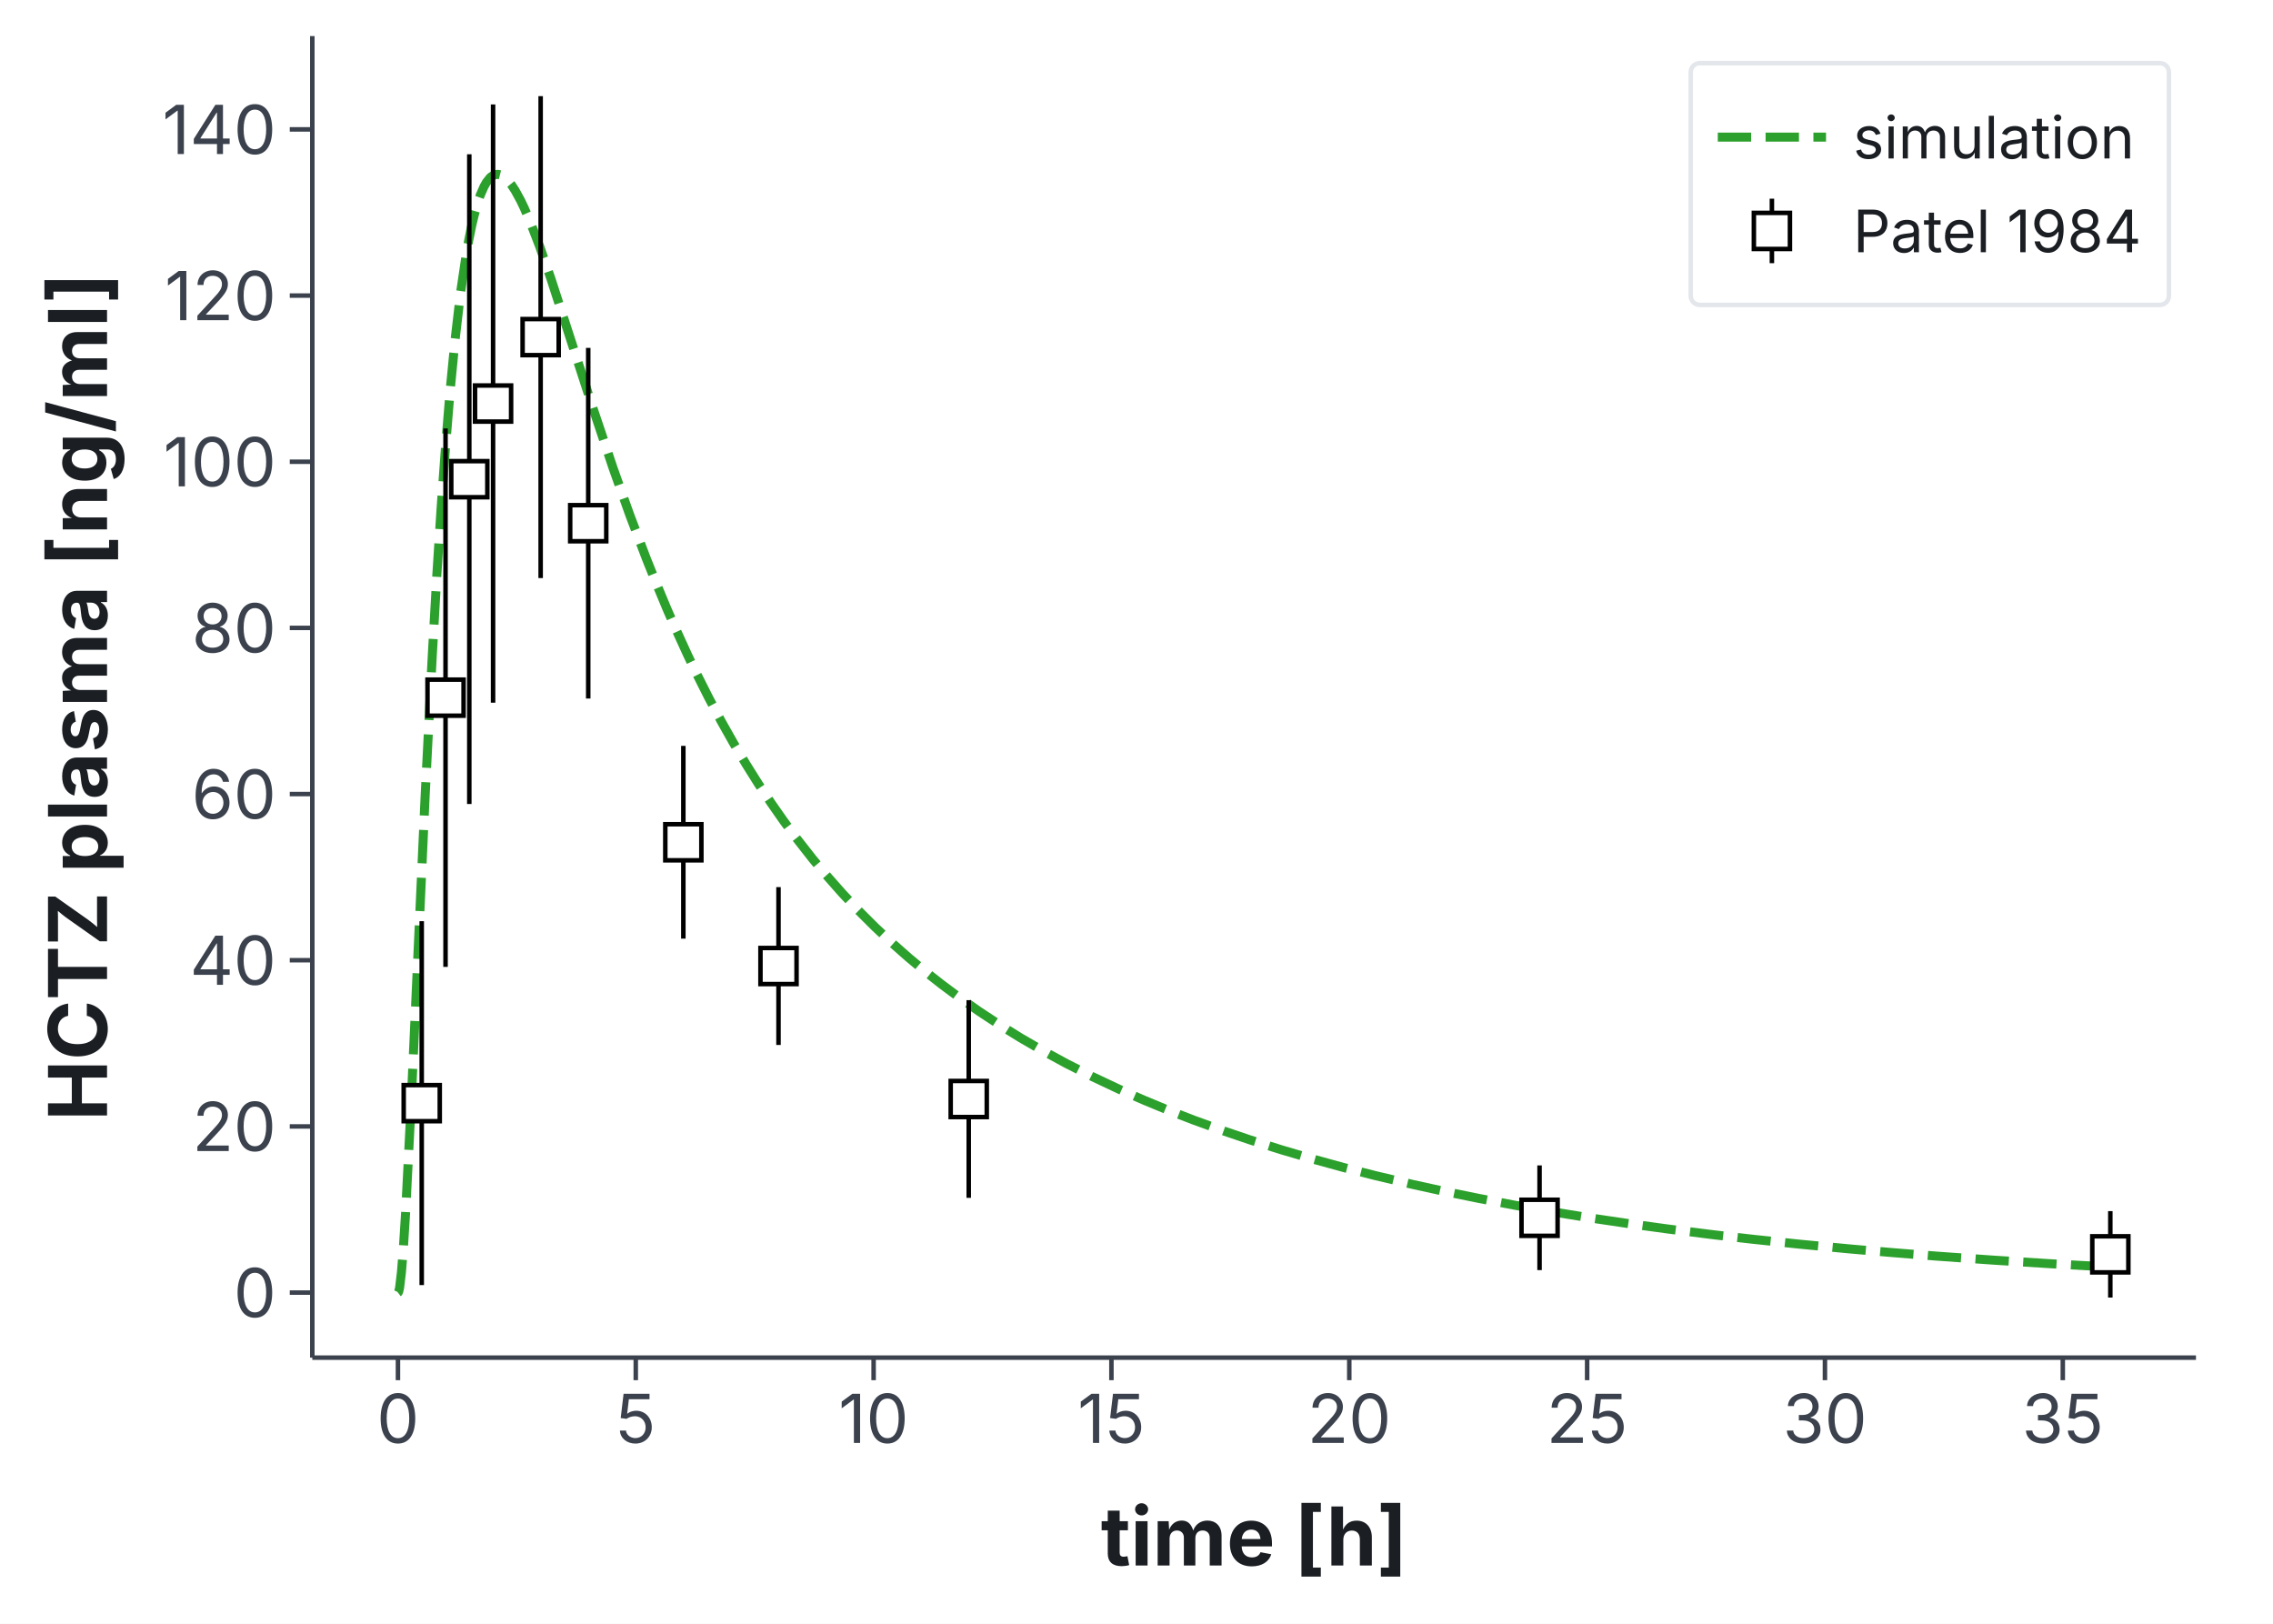
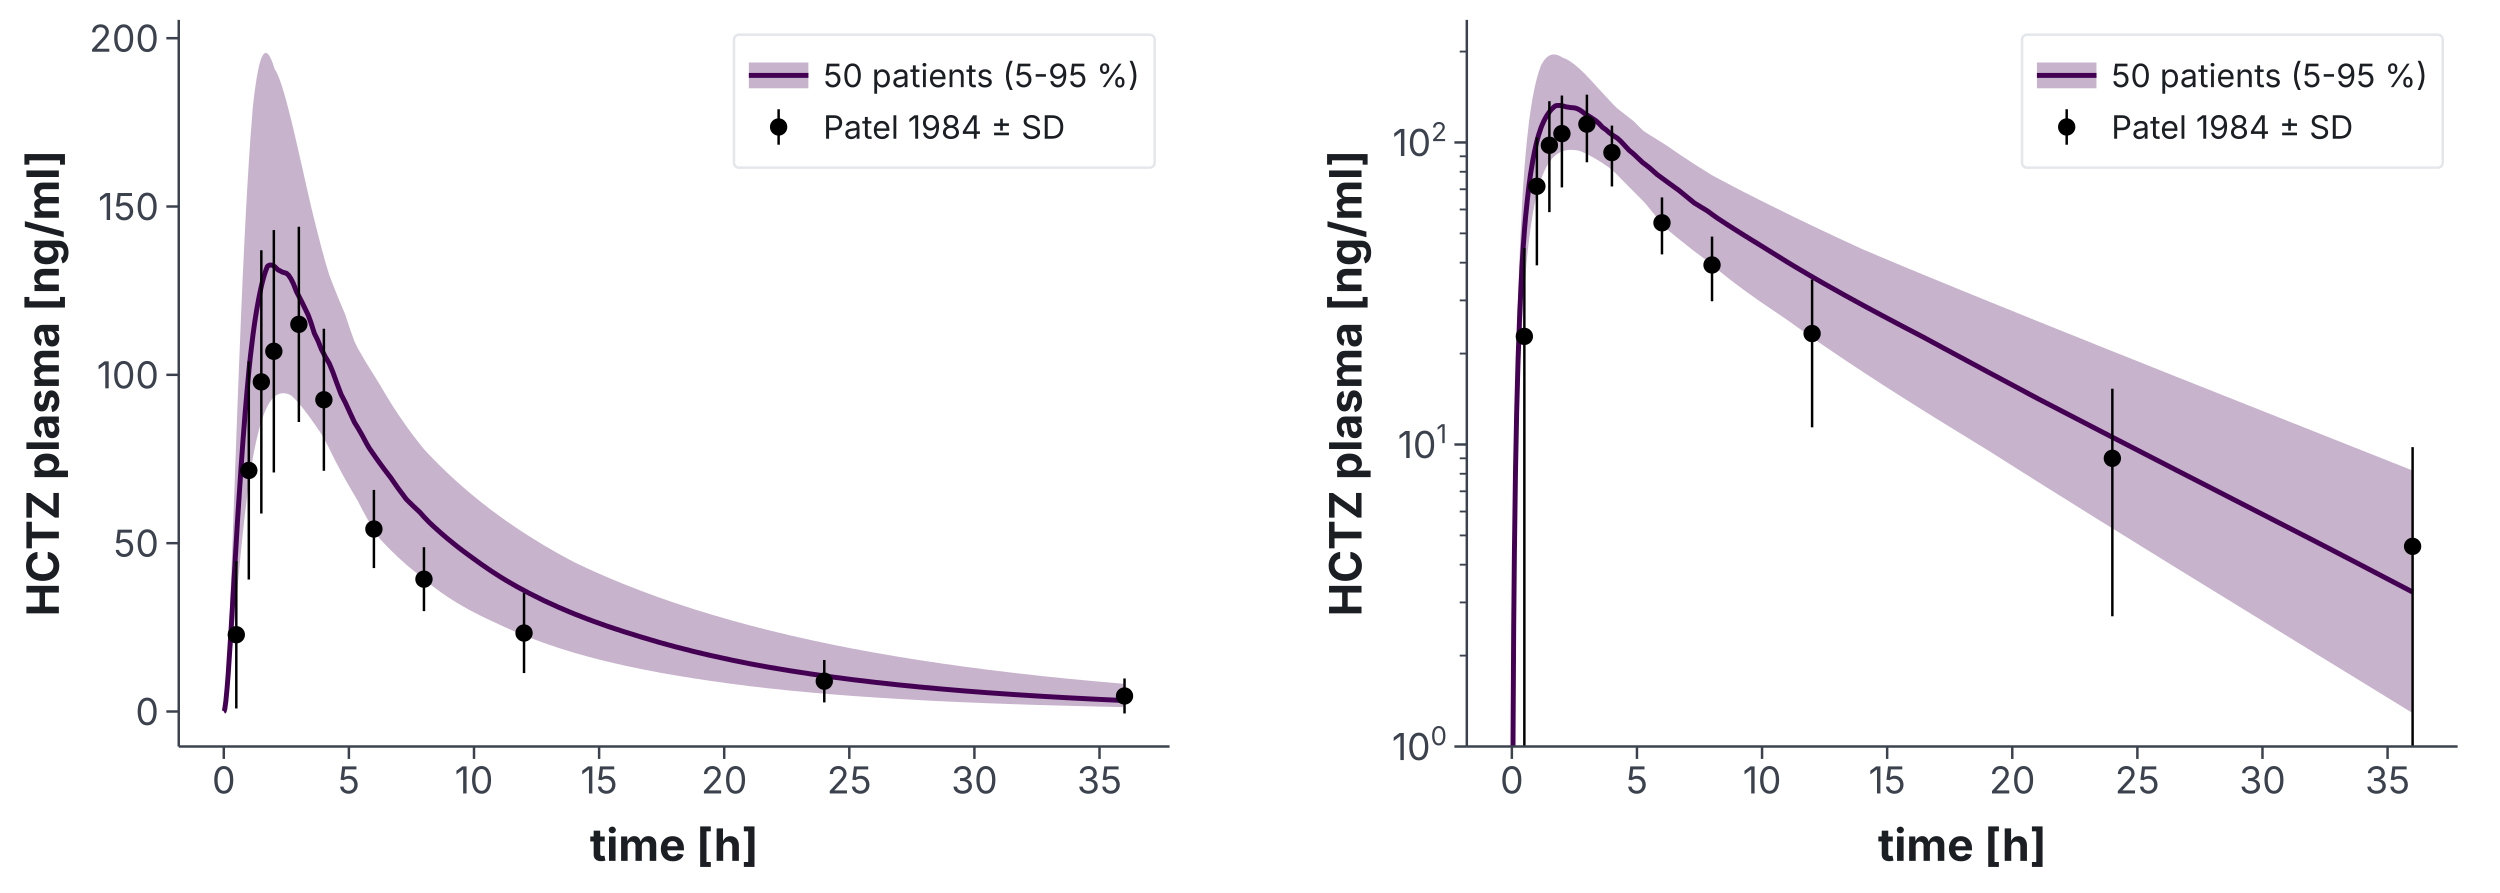
- <svg xmlns="http://www.w3.org/2000/svg" width="504" height="360" viewBox="0 0 504 360" class="sbmlsim-figure" role="img" font-family="Inter, -apple-system, BlinkMacSystemFont, 'Segoe UI', Roboto, Helvetica, Arial, sans-serif">
+ <svg xmlns="http://www.w3.org/2000/svg" width="1008" height="360" viewBox="0 0 1008 360" class="sbmlsim-figure" role="img" font-family="Inter, -apple-system, BlinkMacSystemFont, 'Segoe UI', Roboto, Helvetica, Arial, sans-serif">
  <defs>
-     <clipPath id="sbmlsim-038020f48c4f-p0-clip-0">
-       <rect x="61.25" y="0" width="417.66" height="293" />
+     <clipPath id="sbmlsim-1bb52bc0a82b-p0-clip-0">
+       <rect x="64.07" y="0" width="399.5" height="293" />
+     </clipPath>
+     <clipPath id="sbmlsim-1bb52bc0a82b-p1-clip-0">
+       <rect x="58.19" y="0" width="399.5" height="293" />
    </clipPath>
  </defs>
  <g class="charton-background">
-     <rect x="0" y="0" width="504" height="360" fill="#ffffff" />
+     <rect x="0" y="0" width="1008" height="360" fill="#ffffff" />
  </g>
-   <svg class="sbmlsim-plot" data-plot="p0" x="8" y="8" width="488" height="344" overflow="visible">
-     <g class="charton-plot" clip-path="url(#sbmlsim-038020f48c4f-p0-clip-0)">
-       <g class="sbmlsim-element sbmlsim-curve" data-element="e0" data-legend="simulation">
-         <g class="charton-mark charton-mark-path">
-           <path d="M80.24 278.58L80.32 278.52L80.42 278.31L80.61 277.46L81.01 274.07L81.43 268.88L81.93 260.98L83.14 237.22L86.28 168.21L87.83 137.71L88.87 119.32L89.82 104.47L90.77 91.28L91.83 78.37L92.9 67.38L94.14 56.76L95.39 48.34L95.92 45.33L96.63 41.85L97.17 39.61L97.97 36.77L98.51 35.22L99.32 33.37L99.86 32.42L100.66 31.41L100.93 31.17L101.47 30.84L101.74 30.73L102.28 30.66L102.55 30.68L102.95 30.78L103.36 30.96L103.76 31.23L104.58 31.96L105.39 32.96L106.2 34.19L107.42 36.41L108.23 38.1L109.45 40.91L111.7 46.74L114.15 53.77L123.33 82.06L127.94 95.78L131.63 106.14L135.32 115.86L137.17 120.48L139.93 127.11L141.78 131.33L144.54 137.37L146.39 141.22L149.16 146.72L151.92 151.92L154.69 156.83L157.46 161.48L160.22 165.88L162.99 170.05L165.75 174L168.52 177.74L172.21 182.45L174.98 185.77L178.67 189.95L182.35 193.87L186.04 197.55L189.73 201.01L193.42 204.27L197.11 207.35L200.8 210.25L204.49 213L209.1 216.24L213.71 219.27L218.32 222.12L222.93 224.79L228.46 227.8L234 230.6L240 233.43L245.54 235.87L251.09 238.17L256.64 240.32L263.58 242.83L269.12 244.71L276.06 246.9L282.99 248.94L289.93 250.85L296.86 252.62L305.19 254.59L312.12 256.11L319.76 257.67L328.14 259.26L336.52 260.72L344.9 262.07L353.27 263.31L361.65 264.46L372.12 265.78L380.5 266.74L390.97 267.84L402.49 268.93L411.92 269.74L421.35 270.49L433.91 271.38L446.48 272.17L459.93 272.93" fill="none" stroke="#2ca02c" stroke-width="2" stroke-dasharray="7.4 3.2" stroke-linejoin="round" />
-         </g>
-       </g>
-       <g class="sbmlsim-element sbmlsim-curve" data-element="e1" data-legend="Patel 1984">
-         <g class="charton-mark charton-mark-path">
-           <path d="M85.51 276.92L85.51 196.24M90.79 206.37L90.79 87M96.06 170.26L96.06 26.21M101.33 147.79L101.33 15.16M111.88 120.16L111.88 13.32M122.43 146.87L122.43 69.13M143.52 200.1L143.52 157.37M164.62 223.68L164.62 188.68M206.8 257.58L206.8 213.74M333.37 273.6L333.37 250.39M459.93 279.68L459.93 260.52" fill="none" stroke="#000000" stroke-width="1" stroke-linejoin="round" />
+   <svg class="sbmlsim-plot" data-plot="p0" x="8" y="8" width="473" height="344" overflow="visible">
+     <g class="charton-plot" clip-path="url(#sbmlsim-1bb52bc0a82b-p0-clip-0)">
+       <g class="sbmlsim-element sbmlsim-band" data-element="e0" data-legend="50 patients (5-95 %)">
+         <g class="charton-mark charton-mark-polygon">
+           <path d="M82.23 278.87L82.32 278.78L82.42 278.47L82.64 277.18L83.06 272.41L83.58 263.76L84.04 254.32L85.16 226.66L87.78 154.69L89.17 119.62L89.98 101.16L90.87 82.78L91.59 69.51L92.4 56.18L92.99 47.41L93.98 34.73L94.7 28.73L95.47 23.5L96.29 19.22L96.72 17.47L97.14 16.1L97.58 14.98L98.06 14.11L98.57 13.54L99.11 13.32L99.66 13.47L99.81 13.56L100.24 13.99L100.83 14.9L101.45 16.17L102.07 17.78L102.72 19.79L103.41 20.94L104.13 22.48L104.91 24.47L105.75 26.96L106.59 29.7L107.49 32.94L108.4 36.4L109.37 40.24L110.33 44.18L111.52 49.28L113.71 58.9L116.23 70.06L117.38 75.09L118.76 80.7L120.15 86.25L121.6 91.88L123.16 97.59L124.73 102.8L126.17 106.54L127.92 111L129.53 114.9L131.18 118.78L132.89 123.97L134.95 129.79L136.3 132.47L138.02 135.47L139.84 138.53L140.81 140.12L143.35 144.17L145.07 146.95L146.91 150.1L149.6 154.51L150.49 155.91L152.53 159.03L155.8 163.77L158.38 167.3L161.31 171.08L163.04 173.22L165.05 175.36L166.81 177.18L170.1 180.47L172.43 182.71L176.17 186.16L178.89 188.56L182 191.21L185.85 194.36L189.84 197.46L193.53 200.19L195.95 201.92L200.26 204.89L205.25 208.14L211.1 211.75L216.96 215.13L221.43 217.57L223.85 218.83L228.68 221.11L231.6 222.44L237.02 224.82L243.32 227.43L250.63 230.29L257.96 232.98L263.82 235.01L271.62 237.57L278.47 239.68L287.25 242.23L294.33 244.15L301.9 246.1L310.68 248.21L319.47 250.19L328.26 252.04L335.66 253.5L344.99 255.22L354.61 256.87L363.4 258.27L372.19 259.59L380.98 260.82L389.76 261.97L401.48 263.39L412.47 264.62L421.98 265.6L433.7 266.71L445.41 267.74L445.41 277.12L433.7 276.86L421.98 276.57L412.47 276.3L401.48 275.95L389.76 275.53L380.98 275.17L372.19 274.77L363.4 274.33L354.61 273.84L344.99 273.24L335.66 272.6L328.26 272.03L319.47 271.28L310.68 270.46L301.9 269.54L294.33 268.66L287.25 267.77L278.47 266.53L271.62 265.5L263.82 264.23L257.96 263.2L250.63 261.79L243.32 260.25L237.02 258.79L231.6 257.43L228.68 256.65L223.85 255.29L221.43 254.56L216.96 253.16L211.1 251.17L205.25 248.99L200.26 246.96L195.95 245.05L193.53 243.91L189.84 242.22L185.85 240.3L182 238.33L178.89 236.61L176.17 235.02L172.43 232.65L170.1 231.06L166.81 228.65L165.05 227.26L163.04 225.59L161.31 224.08L158.38 221.81L155.8 219.66L152.53 216.71L150.49 214.74L149.6 213.88L146.91 211.14L145.07 209.14L143.35 206.57L140.81 202.42L139.84 200.74L138.02 197.4L136.3 194.03L134.95 191.71L132.89 188.22L131.18 185.22L129.53 182.2L127.92 179.18L126.17 175.79L124.73 172.8L123.16 169.78L121.6 167.04L120.15 164.89L118.76 162.87L117.38 160.93L116.23 159.35L113.71 156.08L111.52 153.53L110.33 152.3L109.37 151.43L108.4 150.99L107.49 150.7L106.59 150.56L105.75 150.55L104.91 150.7L104.13 150.98L103.41 151.38L102.72 151.89L102.07 152.52L101.45 153.24L100.83 154.09L100.24 155.06L99.81 155.85L99.66 156.15L99.11 157.31L98.57 158.59L98.06 159.94L97.58 161.32L97.14 162.72L96.72 164.15L96.29 165.78L95.47 169.17L94.7 172.76L93.98 176.51L92.99 182.36L92.4 186.45L91.59 192.53L90.87 198.4L89.98 206.33L89.17 214.14L87.78 228.66L85.16 257.77L84.04 268.96L83.58 272.77L83.06 276.27L82.64 278.19L82.42 278.71L82.32 278.83L82.23 278.87Z" fill="#440154" opacity="0.3" />
+         </g>
+         <g class="charton-mark charton-mark-path">
+           <path d="M82.23 278.87L82.32 278.82L82.42 278.62L82.64 277.8L83.06 274.76L83.58 269.25L84.04 263.3L85.16 246.04L87.78 201.69L89.17 180.84L89.98 169.51L90.87 158.14L91.59 149.84L92.4 140.98L92.99 135.39L93.98 127.15L94.7 121.95L95.47 117.09L96.29 112.61L96.72 110.43L97.14 108.45L97.58 106.54L98.06 104.68L98.57 102.89L99.11 101.24L99.66 99.79L99.81 99.43L100.24 99.09L100.83 98.87L101.45 98.87L102.07 99.07L102.72 99.49L103.41 100.14L104.13 100.85L104.91 101.18L105.75 101.67L106.59 101.93L107.49 102.19L108.4 103.02L109.37 104.54L110.33 106.46L111.52 109.52L113.71 113.78L116.23 118.94L117.38 122.08L118.76 126.45L120.15 129.24L121.6 132.86L123.16 135.86L124.73 138.49L126.17 141.94L127.92 146.76L129.53 151.02L131.18 154.22L132.89 157.93L134.95 162.36L136.3 164.53L138.02 167.5L139.84 170.91L140.81 172.58L143.35 176.26L145.07 178.66L146.91 181.16L149.6 184.67L150.49 185.99L152.53 188.9L155.8 193.28L158.38 195.82L161.31 198.56L163.04 200.51L165.05 202.59L166.81 204.25L170.1 207.19L172.43 209.18L176.17 212.21L178.89 214.3L182 216.58L185.85 219.36L189.84 222.1L193.53 224.47L195.95 225.96L200.26 228.45L205.25 231.14L211.1 234.06L216.96 236.74L221.43 238.65L223.85 239.64L228.68 241.52L231.6 242.61L237.02 244.53L243.32 246.61L250.63 248.88L257.96 251.05L263.82 252.66L271.62 254.66L278.47 256.28L287.25 258.19L294.33 259.62L301.9 261L310.68 262.47L319.47 263.82L328.26 265.06L335.66 266.02L344.99 267.13L354.61 268.18L363.4 269.05L372.19 269.85L380.98 270.59L389.76 271.27L401.48 272.08L412.47 272.77L421.98 273.31L433.7 273.92L445.41 274.46" fill="none" stroke="#440154" stroke-width="2" stroke-linejoin="round" />
+         </g>
+       </g>
+       <g class="sbmlsim-element sbmlsim-curve" data-element="e1" data-legend="Patel 1984 ± SD">
+         <g class="charton-mark charton-mark-path">
+           <path d="M87.28 277.65L87.28 218.19M92.32 225.66L92.32 137.7M97.37 199.06L97.37 92.91M102.41 182.5L102.41 84.77M112.5 162.14L112.5 83.41M122.59 181.82L122.59 124.54M142.76 221.04L142.76 189.55M162.94 238.42L162.94 212.63M203.29 263.39L203.29 231.09M324.35 275.2L324.35 258.1M445.41 279.68L445.41 265.57" fill="none" stroke="#000000" stroke-width="1" stroke-linejoin="round" />
        </g>
        <g class="charton-mark charton-mark-point">
-           <rect x="81.51" y="232.58" width="8" height="8" fill="#ffffff" stroke="#000000" stroke-width="1" />
-           <rect x="86.79" y="142.68" width="8" height="8" fill="#ffffff" stroke="#000000" stroke-width="1" />
-           <rect x="92.06" y="94.24" width="8" height="8" fill="#ffffff" stroke="#000000" stroke-width="1" />
-           <rect x="97.33" y="77.47" width="8" height="8" fill="#ffffff" stroke="#000000" stroke-width="1" />
-           <rect x="107.88" y="62.74" width="8" height="8" fill="#ffffff" stroke="#000000" stroke-width="1" />
-           <rect x="118.43" y="104" width="8" height="8" fill="#ffffff" stroke="#000000" stroke-width="1" />
-           <rect x="139.52" y="174.74" width="8" height="8" fill="#ffffff" stroke="#000000" stroke-width="1" />
-           <rect x="160.62" y="202.18" width="8" height="8" fill="#ffffff" stroke="#000000" stroke-width="1" />
-           <rect x="202.8" y="231.66" width="8" height="8" fill="#ffffff" stroke="#000000" stroke-width="1" />
-           <rect x="329.37" y="258" width="8" height="8" fill="#ffffff" stroke="#000000" stroke-width="1" />
-           <rect x="455.93" y="266.1" width="8" height="8" fill="#ffffff" stroke="#000000" stroke-width="1" />
+           <circle cx="87.28" cy="247.92" r="3" fill="#000000" stroke="#000000" stroke-width="1" />
+           <circle cx="92.32" cy="181.68" r="3" fill="#000000" stroke="#000000" stroke-width="1" />
+           <circle cx="97.37" cy="145.98" r="3" fill="#000000" stroke="#000000" stroke-width="1" />
+           <circle cx="102.41" cy="133.63" r="3" fill="#000000" stroke="#000000" stroke-width="1" />
+           <circle cx="112.5" cy="122.77" r="3" fill="#000000" stroke="#000000" stroke-width="1" />
+           <circle cx="122.59" cy="153.18" r="3" fill="#000000" stroke="#000000" stroke-width="1" />
+           <circle cx="142.76" cy="205.3" r="3" fill="#000000" stroke="#000000" stroke-width="1" />
+           <circle cx="162.94" cy="225.52" r="3" fill="#000000" stroke="#000000" stroke-width="1" />
+           <circle cx="203.29" cy="247.24" r="3" fill="#000000" stroke="#000000" stroke-width="1" />
+           <circle cx="324.35" cy="266.65" r="3" fill="#000000" stroke="#000000" stroke-width="1" />
+           <circle cx="445.41" cy="272.62" r="3" fill="#000000" stroke="#000000" stroke-width="1" />
        </g>
      </g>
    </g>
    <g class="charton-axis charton-axis-x" data-axis="x">
      <g class="charton-axis-line">
-         <path d="M61.25 293L478.92 293" fill="none" stroke="#3b424d" stroke-width="1" stroke-linejoin="round" />
+         <path d="M64.07 293L463.57 293" fill="none" stroke="#3b424d" stroke-width="1" stroke-linejoin="round" />
      </g>
      <g class="charton-tick">
-         <path d="M80.24 293L80.24 298" fill="none" stroke="#3b424d" stroke-width="1" stroke-linejoin="round" />
-         <path d="M132.97 293L132.97 298" fill="none" stroke="#3b424d" stroke-width="1" stroke-linejoin="round" />
-         <path d="M185.71 293L185.71 298" fill="none" stroke="#3b424d" stroke-width="1" stroke-linejoin="round" />
-         <path d="M238.44 293L238.44 298" fill="none" stroke="#3b424d" stroke-width="1" stroke-linejoin="round" />
-         <path d="M291.18 293L291.18 298" fill="none" stroke="#3b424d" stroke-width="1" stroke-linejoin="round" />
-         <path d="M343.92 293L343.92 298" fill="none" stroke="#3b424d" stroke-width="1" stroke-linejoin="round" />
-         <path d="M396.65 293L396.65 298" fill="none" stroke="#3b424d" stroke-width="1" stroke-linejoin="round" />
-         <path d="M449.39 293L449.39 298" fill="none" stroke="#3b424d" stroke-width="1" stroke-linejoin="round" />
-       </g>
-       <g class="charton-tick-label">
-         <text x="80.24" y="301" font-size="15" fill="#3b424d" text-anchor="middle" dominant-baseline="hanging">0</text>
-         <text x="132.97" y="301" font-size="15" fill="#3b424d" text-anchor="middle" dominant-baseline="hanging">5</text>
-         <text x="185.71" y="301" font-size="15" fill="#3b424d" text-anchor="middle" dominant-baseline="hanging">10</text>
-         <text x="238.44" y="301" font-size="15" fill="#3b424d" text-anchor="middle" dominant-baseline="hanging">15</text>
-         <text x="291.18" y="301" font-size="15" fill="#3b424d" text-anchor="middle" dominant-baseline="hanging">20</text>
-         <text x="343.92" y="301" font-size="15" fill="#3b424d" text-anchor="middle" dominant-baseline="hanging">25</text>
-         <text x="396.65" y="301" font-size="15" fill="#3b424d" text-anchor="middle" dominant-baseline="hanging">30</text>
-         <text x="449.39" y="301" font-size="15" fill="#3b424d" text-anchor="middle" dominant-baseline="hanging">35</text>
-       </g>
-       <g class="charton-axis-title">
-         <text x="270.09" y="326" font-size="18" font-weight="bold" fill="#1b1f24" text-anchor="middle" dominant-baseline="hanging">time [h]</text>
+         <path d="M82.23 293L82.23 298" fill="none" stroke="#3b424d" stroke-width="1" stroke-linejoin="round" />
+         <path d="M132.67 293L132.67 298" fill="none" stroke="#3b424d" stroke-width="1" stroke-linejoin="round" />
+         <path d="M183.12 293L183.12 298" fill="none" stroke="#3b424d" stroke-width="1" stroke-linejoin="round" />
+         <path d="M233.56 293L233.56 298" fill="none" stroke="#3b424d" stroke-width="1" stroke-linejoin="round" />
+         <path d="M284 293L284 298" fill="none" stroke="#3b424d" stroke-width="1" stroke-linejoin="round" />
+         <path d="M334.44 293L334.44 298" fill="none" stroke="#3b424d" stroke-width="1" stroke-linejoin="round" />
+         <path d="M384.88 293L384.88 298" fill="none" stroke="#3b424d" stroke-width="1" stroke-linejoin="round" />
+         <path d="M435.32 293L435.32 298" fill="none" stroke="#3b424d" stroke-width="1" stroke-linejoin="round" />
+       </g>
+       <g class="charton-tick-label">
+         <text x="82.23" y="301" font-size="15" fill="#3b424d" text-anchor="middle" dominant-baseline="hanging">0</text>
+         <text x="132.67" y="301" font-size="15" fill="#3b424d" text-anchor="middle" dominant-baseline="hanging">5</text>
+         <text x="183.12" y="301" font-size="15" fill="#3b424d" text-anchor="middle" dominant-baseline="hanging">10</text>
+         <text x="233.56" y="301" font-size="15" fill="#3b424d" text-anchor="middle" dominant-baseline="hanging">15</text>
+         <text x="284" y="301" font-size="15" fill="#3b424d" text-anchor="middle" dominant-baseline="hanging">20</text>
+         <text x="334.44" y="301" font-size="15" fill="#3b424d" text-anchor="middle" dominant-baseline="hanging">25</text>
+         <text x="384.88" y="301" font-size="15" fill="#3b424d" text-anchor="middle" dominant-baseline="hanging">30</text>
+         <text x="435.32" y="301" font-size="15" fill="#3b424d" text-anchor="middle" dominant-baseline="hanging">35</text>
+       </g>
+       <g class="charton-axis-title">
+         <text x="263.82" y="326" font-size="18" font-weight="bold" fill="#1b1f24" text-anchor="middle" dominant-baseline="hanging">time [h]</text>
      </g>
    </g>
    <g class="charton-axis charton-axis-y" data-axis="y">
      <g class="charton-axis-line">
-         <path d="M61.25 0L61.25 293" fill="none" stroke="#3b424d" stroke-width="1" stroke-linejoin="round" />
+         <path d="M64.07 0L64.07 293" fill="none" stroke="#3b424d" stroke-width="1" stroke-linejoin="round" />
      </g>
      <g class="charton-tick">
-         <path d="M61.25 278.58L56.25 278.58" fill="none" stroke="#3b424d" stroke-width="1" stroke-linejoin="round" />
-         <path d="M61.25 241.74L56.25 241.74" fill="none" stroke="#3b424d" stroke-width="1" stroke-linejoin="round" />
-         <path d="M61.25 204.89L56.25 204.89" fill="none" stroke="#3b424d" stroke-width="1" stroke-linejoin="round" />
-         <path d="M61.25 168.05L56.25 168.05" fill="none" stroke="#3b424d" stroke-width="1" stroke-linejoin="round" />
-         <path d="M61.25 131.21L56.25 131.21" fill="none" stroke="#3b424d" stroke-width="1" stroke-linejoin="round" />
-         <path d="M61.25 94.37L56.25 94.37" fill="none" stroke="#3b424d" stroke-width="1" stroke-linejoin="round" />
-         <path d="M61.25 57.53L56.25 57.53" fill="none" stroke="#3b424d" stroke-width="1" stroke-linejoin="round" />
-         <path d="M61.25 20.69L56.25 20.69" fill="none" stroke="#3b424d" stroke-width="1" stroke-linejoin="round" />
-       </g>
-       <g class="charton-tick-label">
-         <text x="53.25" y="278.58" font-size="15" fill="#3b424d" text-anchor="end" dominant-baseline="central">0</text>
-         <text x="53.25" y="241.74" font-size="15" fill="#3b424d" text-anchor="end" dominant-baseline="central">20</text>
-         <text x="53.25" y="204.89" font-size="15" fill="#3b424d" text-anchor="end" dominant-baseline="central">40</text>
-         <text x="53.25" y="168.05" font-size="15" fill="#3b424d" text-anchor="end" dominant-baseline="central">60</text>
-         <text x="53.25" y="131.21" font-size="15" fill="#3b424d" text-anchor="end" dominant-baseline="central">80</text>
-         <text x="53.25" y="94.37" font-size="15" fill="#3b424d" text-anchor="end" dominant-baseline="central">100</text>
-         <text x="53.25" y="57.53" font-size="15" fill="#3b424d" text-anchor="end" dominant-baseline="central">120</text>
-         <text x="53.25" y="20.69" font-size="15" fill="#3b424d" text-anchor="end" dominant-baseline="central">140</text>
+         <path d="M64.07 278.87L59.07 278.87" fill="none" stroke="#3b424d" stroke-width="1" stroke-linejoin="round" />
+         <path d="M64.07 211L59.07 211" fill="none" stroke="#3b424d" stroke-width="1" stroke-linejoin="round" />
+         <path d="M64.07 143.13L59.07 143.13" fill="none" stroke="#3b424d" stroke-width="1" stroke-linejoin="round" />
+         <path d="M64.07 75.26L59.07 75.26" fill="none" stroke="#3b424d" stroke-width="1" stroke-linejoin="round" />
+         <path d="M64.07 7.4L59.07 7.4" fill="none" stroke="#3b424d" stroke-width="1" stroke-linejoin="round" />
+       </g>
+       <g class="charton-tick-label">
+         <text x="56.07" y="278.87" font-size="15" fill="#3b424d" text-anchor="end" dominant-baseline="central">0</text>
+         <text x="56.07" y="211" font-size="15" fill="#3b424d" text-anchor="end" dominant-baseline="central">50</text>
+         <text x="56.07" y="143.13" font-size="15" fill="#3b424d" text-anchor="end" dominant-baseline="central">100</text>
+         <text x="56.07" y="75.26" font-size="15" fill="#3b424d" text-anchor="end" dominant-baseline="central">150</text>
+         <text x="56.07" y="7.4" font-size="15" fill="#3b424d" text-anchor="end" dominant-baseline="central">200</text>
+       </g>
+       <g class="charton-axis-title">
+         <text x="9" y="146.5" font-size="18" font-weight="bold" fill="#1b1f24" text-anchor="middle" dominant-baseline="middle" transform="rotate(-90 9 146.5)">HCTZ plasma [ng/ml]</text>
+       </g>
+     </g>
+   </svg>
+   <svg class="sbmlsim-plot" data-plot="p1" x="533.23" y="8" width="467" height="344" overflow="visible">
+     <g class="charton-plot" clip-path="url(#sbmlsim-1bb52bc0a82b-p1-clip-0)">
+       <g class="sbmlsim-element sbmlsim-band" data-element="e2" data-legend="50 patients (5-95 %) (2)">
+         <g class="charton-mark charton-mark-polygon">
+           <path d="M76.35 5616.21L76.36 774.94L76.43 460.64L76.51 374.65L76.65 309.91L76.84 262.88L77.09 221.02L77.37 191.43L77.81 158.45L78.28 134.51L78.86 112.56L79.58 92.28L80.39 75.59L80.83 68.23L81.42 59.87L81.9 54.15L82.56 47.3L83.28 41L83.89 36.56L84.76 31.22L85.47 27.62L86.23 24.36L87.11 21.22L88.06 18.48L88.45 17.72L89.2 16.54L89.58 16.02L90.4 15.14L90.84 14.79L91.7 14.28L92.17 14.11L92.69 14L93.22 13.95L93.92 14L94.35 14.09L94.95 14.27L95.56 14.52L96.18 14.85L96.84 15.26L97.52 15.49L98.25 15.81L99.02 16.22L99.87 16.74L101.61 18.01L102.52 18.76L103.49 19.61L104.44 20.49L105.64 21.65L107.83 23.91L110.34 26.67L111.5 27.95L112.88 29.43L114.27 30.93L115.72 32.5L117.27 34.14L118.84 35.69L120.28 36.82L123.64 39.45L125.3 40.72L129.07 44.48L130.41 45.45L132 46.45L134.93 48.28L139.19 50.95L142.8 53.46L143.71 54.07L149.92 58.17L155.43 61.64L157.16 62.7L159.17 63.78L162.78 65.7L166.55 67.68L170.07 69.5L176.11 72.57L187.65 78.29L190.07 79.47L196.43 82.53L202.29 85.31L210.45 89.13L217.97 92.59L225.8 95.9L233.79 99.25L241.91 102.61L250.4 106.11L268.67 113.56L288.45 121.56L313.59 131.66L344.02 143.81L401.45 166.61L413.25 171.29L439.53 181.71L439.53 279.52L413.25 263.38L401.45 256.15L344.02 220.85L313.59 202.02L288.45 186.31L268.67 173.8L250.4 162.59L241.91 157.31L233.79 152.2L225.8 147.1L217.97 142.01L210.45 137.03L202.29 131.51L196.43 127.46L190.07 122.94L187.65 121.19L176.11 113.35L170.07 109.05L166.55 106.43L162.78 103.51L159.17 100.59L157.16 98.91L155.43 97.42L149.92 93.33L143.71 88.39L142.8 87.67L139.19 84.68L134.93 79.81L132 76.27L130.41 74.3L129.07 72.87L125.3 69.07L123.64 67.4L120.28 64L118.84 62.49L117.27 61L115.72 59.69L114.27 58.69L112.88 57.75L111.5 56.88L110.34 56.17L107.83 54.75L105.64 53.66L104.44 53.14L103.49 52.78L102.52 52.6L101.61 52.48L99.87 52.42L99.02 52.48L98.25 52.59L97.52 52.76L96.84 52.97L96.18 53.23L95.56 53.54L94.95 53.9L94.35 54.31L93.92 54.65L93.22 55.28L92.69 55.84L92.17 56.44L91.7 57.05L90.84 58.34L90.4 59.1L89.58 60.71L89.2 61.56L88.45 63.4L88.06 64.47L87.11 67.48L86.23 70.99L85.47 74.56L84.76 78.41L83.89 84.01L83.28 88.61L82.56 95.08L81.9 102.05L81.42 107.82L80.83 116.22L80.39 123.59L79.58 140.24L78.86 160.39L78.28 182.45L77.81 206.48L77.37 239.5L77.09 269.11L76.84 310.97L76.65 357.97L76.51 422.7L76.43 508.69L76.36 822.99L76.35 5664.26Z" fill="#440154" opacity="0.3" />
+         </g>
+         <g class="charton-mark charton-mark-path">
+           <path d="M76.35 5640.35L76.36 799.08L76.43 484.78L76.51 398.8L76.65 334.07L76.84 286.99L77.09 245.01L77.37 215.29L77.81 182.4L78.28 158.61L78.86 136.83L79.58 117L80.39 100.23L80.83 93.05L81.42 84.89L81.9 79.3L82.56 72.89L83.28 66.66L83.89 62.24L84.76 56.89L85.47 53.24L86.23 49.78L87.11 46.51L88.06 43.65L88.45 42.65L89.2 40.94L89.58 40.16L90.4 38.72L90.84 38.03L91.7 36.82L92.17 36.25L92.69 35.71L93.22 35.22L93.92 34.68L94.35 34.58L94.95 34.52L95.56 34.52L96.18 34.58L96.84 34.7L97.52 34.89L98.25 35.1L99.02 35.2L99.87 35.35L101.61 35.5L102.52 35.75L103.49 36.21L104.44 36.8L105.64 37.74L107.83 39.09L110.34 40.77L111.5 41.82L112.88 43.31L114.27 44.29L115.72 45.58L117.27 46.69L118.84 47.67L120.28 48.98L123.64 52.61L125.3 53.95L129.07 57.52L130.41 58.52L132 59.78L134.93 62.38L139.19 65.5L142.8 68.11L143.71 68.77L149.92 73.84L155.43 77.2L157.16 78.5L159.17 79.92L162.78 82.29L166.55 84.7L170.07 86.92L176.11 90.64L187.65 97.81L190.07 99.27L196.43 103.03L202.29 106.4L210.45 110.98L217.97 115.1L225.8 119.3L233.79 123.53L241.91 127.76L250.4 132.36L268.67 142.18L288.45 152.75L313.59 165.77L344.02 181.44L401.45 210.88L413.25 216.99L439.53 230.71" fill="none" stroke="#440154" stroke-width="2" stroke-linejoin="round" />
+         </g>
+       </g>
+       <g class="sbmlsim-element sbmlsim-curve" data-element="e3" data-legend="Patel 1984 ± SD">
+         <g class="charton-mark charton-mark-path">
+           <path d="M81.39 298.57L81.39 92.03M86.44 98.97L86.44 47.37M91.48 77.53L91.48 32.8M96.53 67.56L96.53 30.53M106.61 57.42L106.61 30.16M116.7 67.19L116.7 42.65M136.88 94.57L136.88 71.58M157.06 113.47L157.06 87.39M197.41 164.29L197.41 104.67M318.47 240.47L318.47 148.73M439.53 293L439.53 172.29" fill="none" stroke="#000000" stroke-width="1" stroke-linejoin="round" />
+         </g>
+         <g class="charton-mark charton-mark-point">
+           <circle cx="81.39" cy="127.63" r="3" fill="#000000" stroke="#000000" stroke-width="1" />
+           <circle cx="86.44" cy="67.11" r="3" fill="#000000" stroke="#000000" stroke-width="1" />
+           <circle cx="91.48" cy="50.57" r="3" fill="#000000" stroke="#000000" stroke-width="1" />
+           <circle cx="96.53" cy="45.87" r="3" fill="#000000" stroke="#000000" stroke-width="1" />
+           <circle cx="106.61" cy="42.05" r="3" fill="#000000" stroke="#000000" stroke-width="1" />
+           <circle cx="116.7" cy="53.51" r="3" fill="#000000" stroke="#000000" stroke-width="1" />
+           <circle cx="136.88" cy="81.84" r="3" fill="#000000" stroke="#000000" stroke-width="1" />
+           <circle cx="157.06" cy="98.84" r="3" fill="#000000" stroke="#000000" stroke-width="1" />
+           <circle cx="197.41" cy="126.49" r="3" fill="#000000" stroke="#000000" stroke-width="1" />
+           <circle cx="318.47" cy="176.79" r="3" fill="#000000" stroke="#000000" stroke-width="1" />
+           <circle cx="439.53" cy="212.29" r="3" fill="#000000" stroke="#000000" stroke-width="1" />
+         </g>
+       </g>
+     </g>
+     <g class="charton-axis charton-axis-x" data-axis="x">
+       <g class="charton-axis-line">
+         <path d="M58.19 293L457.69 293" fill="none" stroke="#3b424d" stroke-width="1" stroke-linejoin="round" />
+       </g>
+       <g class="charton-tick">
+         <path d="M76.35 293L76.35 298" fill="none" stroke="#3b424d" stroke-width="1" stroke-linejoin="round" />
+         <path d="M126.79 293L126.79 298" fill="none" stroke="#3b424d" stroke-width="1" stroke-linejoin="round" />
+         <path d="M177.23 293L177.23 298" fill="none" stroke="#3b424d" stroke-width="1" stroke-linejoin="round" />
+         <path d="M227.67 293L227.67 298" fill="none" stroke="#3b424d" stroke-width="1" stroke-linejoin="round" />
+         <path d="M278.12 293L278.12 298" fill="none" stroke="#3b424d" stroke-width="1" stroke-linejoin="round" />
+         <path d="M328.56 293L328.56 298" fill="none" stroke="#3b424d" stroke-width="1" stroke-linejoin="round" />
+         <path d="M379 293L379 298" fill="none" stroke="#3b424d" stroke-width="1" stroke-linejoin="round" />
+         <path d="M429.44 293L429.44 298" fill="none" stroke="#3b424d" stroke-width="1" stroke-linejoin="round" />
+       </g>
+       <g class="charton-tick-label">
+         <text x="76.35" y="301" font-size="15" fill="#3b424d" text-anchor="middle" dominant-baseline="hanging">0</text>
+         <text x="126.79" y="301" font-size="15" fill="#3b424d" text-anchor="middle" dominant-baseline="hanging">5</text>
+         <text x="177.23" y="301" font-size="15" fill="#3b424d" text-anchor="middle" dominant-baseline="hanging">10</text>
+         <text x="227.67" y="301" font-size="15" fill="#3b424d" text-anchor="middle" dominant-baseline="hanging">15</text>
+         <text x="278.12" y="301" font-size="15" fill="#3b424d" text-anchor="middle" dominant-baseline="hanging">20</text>
+         <text x="328.56" y="301" font-size="15" fill="#3b424d" text-anchor="middle" dominant-baseline="hanging">25</text>
+         <text x="379" y="301" font-size="15" fill="#3b424d" text-anchor="middle" dominant-baseline="hanging">30</text>
+         <text x="429.44" y="301" font-size="15" fill="#3b424d" text-anchor="middle" dominant-baseline="hanging">35</text>
+       </g>
+       <g class="charton-axis-title">
+         <text x="257.94" y="326" font-size="18" font-weight="bold" fill="#1b1f24" text-anchor="middle" dominant-baseline="hanging">time [h]</text>
+       </g>
+     </g>
+     <g class="charton-axis charton-axis-y" data-axis="y">
+       <g class="charton-axis-line">
+         <path d="M58.19 0L58.19 293" fill="none" stroke="#3b424d" stroke-width="1" stroke-linejoin="round" />
+       </g>
+       <g class="charton-tick-label">
+         <text x="50.19" y="293" font-size="15" fill="#3b424d" text-anchor="end" dominant-baseline="central">10<tspan dy="-4.36" font-size="10.5">0</tspan>
+         </text>
+         <text x="50.19" y="171.22" font-size="15" fill="#3b424d" text-anchor="end" dominant-baseline="central">10<tspan dy="-4.36" font-size="10.5">1</tspan>
+         </text>
+         <text x="50.19" y="49.44" font-size="15" fill="#3b424d" text-anchor="end" dominant-baseline="central">10<tspan dy="-4.36" font-size="10.5">2</tspan>
+         </text>
+       </g>
+       <g class="charton-tick sbmlsim-ticks" stroke="#3b424d">
+         <path d="M58.19 293H53.19M58.19 171.22H53.19M58.19 49.44H53.19" stroke-width="1" />
+         <path d="M58.19 256.34H55.33M58.19 234.9H55.33M58.19 219.68H55.33M58.19 207.88H55.33M58.19 198.24H55.33M58.19 190.09H55.33M58.19 183.02H55.33M58.19 176.79H55.33M58.19 134.56H55.33M58.19 113.12H55.33M58.19 97.91H55.33M58.19 86.1H55.33M58.19 76.46H55.33M58.19 68.31H55.33M58.19 61.25H55.33M58.19 55.02H55.33M58.19 12.79H55.33" stroke-width="0.75" />
      </g>
      <g class="charton-axis-title">
        <text x="9" y="146.5" font-size="18" font-weight="bold" fill="#1b1f24" text-anchor="middle" dominant-baseline="middle" transform="rotate(-90 9 146.5)">HCTZ plasma [ng/ml]</text>
      </g>
    </g>
  </svg>
  <g class="sbmlsim-legend" data-plot="p0">
-     <rect class="sbmlsim-legend-frame" x="374.89" y="14" width="106.03" height="53.6" rx="2" fill="#ffffff" fill-opacity="0.85" stroke="#e3e6ea" stroke-width="1" />
-     <g class="sbmlsim-legend-entry" data-legend="simulation">
-       <g class="sbmlsim-legend-swatch" transform="translate(380.89 30.4)">
-         <path d="M0 0L24 0" fill="none" stroke="#2ca02c" stroke-width="2" stroke-dasharray="7.4 3.2" />
-       </g>
-       <text class="sbmlsim-legend-label" x="410.89" y="30.4" font-size="13" fill="#1b1f24" dominant-baseline="central">simulation</text>
-     </g>
-     <g class="sbmlsim-legend-entry" data-legend="Patel 1984">
-       <g class="sbmlsim-legend-swatch" transform="translate(380.89 51.2)">
+     <rect class="sbmlsim-legend-frame" x="295.94" y="14" width="169.63" height="53.6" rx="2" fill="#ffffff" fill-opacity="0.85" stroke="#e3e6ea" stroke-width="1" />
+     <g class="sbmlsim-legend-entry" data-legend="50 patients (5-95 %)">
+       <g class="sbmlsim-legend-swatch" transform="translate(301.94 30.4)">
+         <rect x="0" y="-5.2" width="24" height="10.4" fill="#440154" fill-opacity="0.3" />
+         <path d="M0 0L24 0" fill="none" stroke="#440154" stroke-width="2" />
+       </g>
+       <text class="sbmlsim-legend-label" x="331.94" y="30.4" font-size="13" fill="#1b1f24" dominant-baseline="central">50 patients (5-95 %)</text>
+     </g>
+     <g class="sbmlsim-legend-entry" data-legend="Patel 1984 ± SD">
+       <g class="sbmlsim-legend-swatch" transform="translate(301.94 51.2)">
        <path d="M12 -7.15L12 7.15" fill="none" stroke="#000000" stroke-width="1" />
-         <rect x="8" y="-4" width="8" height="8" fill="#ffffff" stroke="#000000" stroke-width="1" />
-       </g>
-       <text class="sbmlsim-legend-label" x="410.89" y="51.2" font-size="13" fill="#1b1f24" dominant-baseline="central">Patel 1984</text>
+         <circle cx="12" cy="0" r="3" fill="#000000" stroke="#000000" stroke-width="1" />
+       </g>
+       <text class="sbmlsim-legend-label" x="331.94" y="51.2" font-size="13" fill="#1b1f24" dominant-baseline="central">Patel 1984 ± SD</text>
+     </g>
+   </g>
+   <g class="sbmlsim-legend" data-plot="p1">
+     <rect class="sbmlsim-legend-frame" x="815.29" y="14" width="169.63" height="53.6" rx="2" fill="#ffffff" fill-opacity="0.85" stroke="#e3e6ea" stroke-width="1" />
+     <g class="sbmlsim-legend-entry" data-legend="50 patients (5-95 %) (2)">
+       <g class="sbmlsim-legend-swatch" transform="translate(821.29 30.4)">
+         <rect x="0" y="-5.2" width="24" height="10.4" fill="#440154" fill-opacity="0.3" />
+         <path d="M0 0L24 0" fill="none" stroke="#440154" stroke-width="2" />
+       </g>
+       <text class="sbmlsim-legend-label" x="851.29" y="30.4" font-size="13" fill="#1b1f24" dominant-baseline="central">50 patients (5-95 %)</text>
+     </g>
+     <g class="sbmlsim-legend-entry" data-legend="Patel 1984 ± SD">
+       <g class="sbmlsim-legend-swatch" transform="translate(821.29 51.2)">
+         <path d="M12 -7.15L12 7.15" fill="none" stroke="#000000" stroke-width="1" />
+         <circle cx="12" cy="0" r="3" fill="#000000" stroke="#000000" stroke-width="1" />
+       </g>
+       <text class="sbmlsim-legend-label" x="851.29" y="51.2" font-size="13" fill="#1b1f24" dominant-baseline="central">Patel 1984 ± SD</text>
    </g>
  </g>
</svg>
